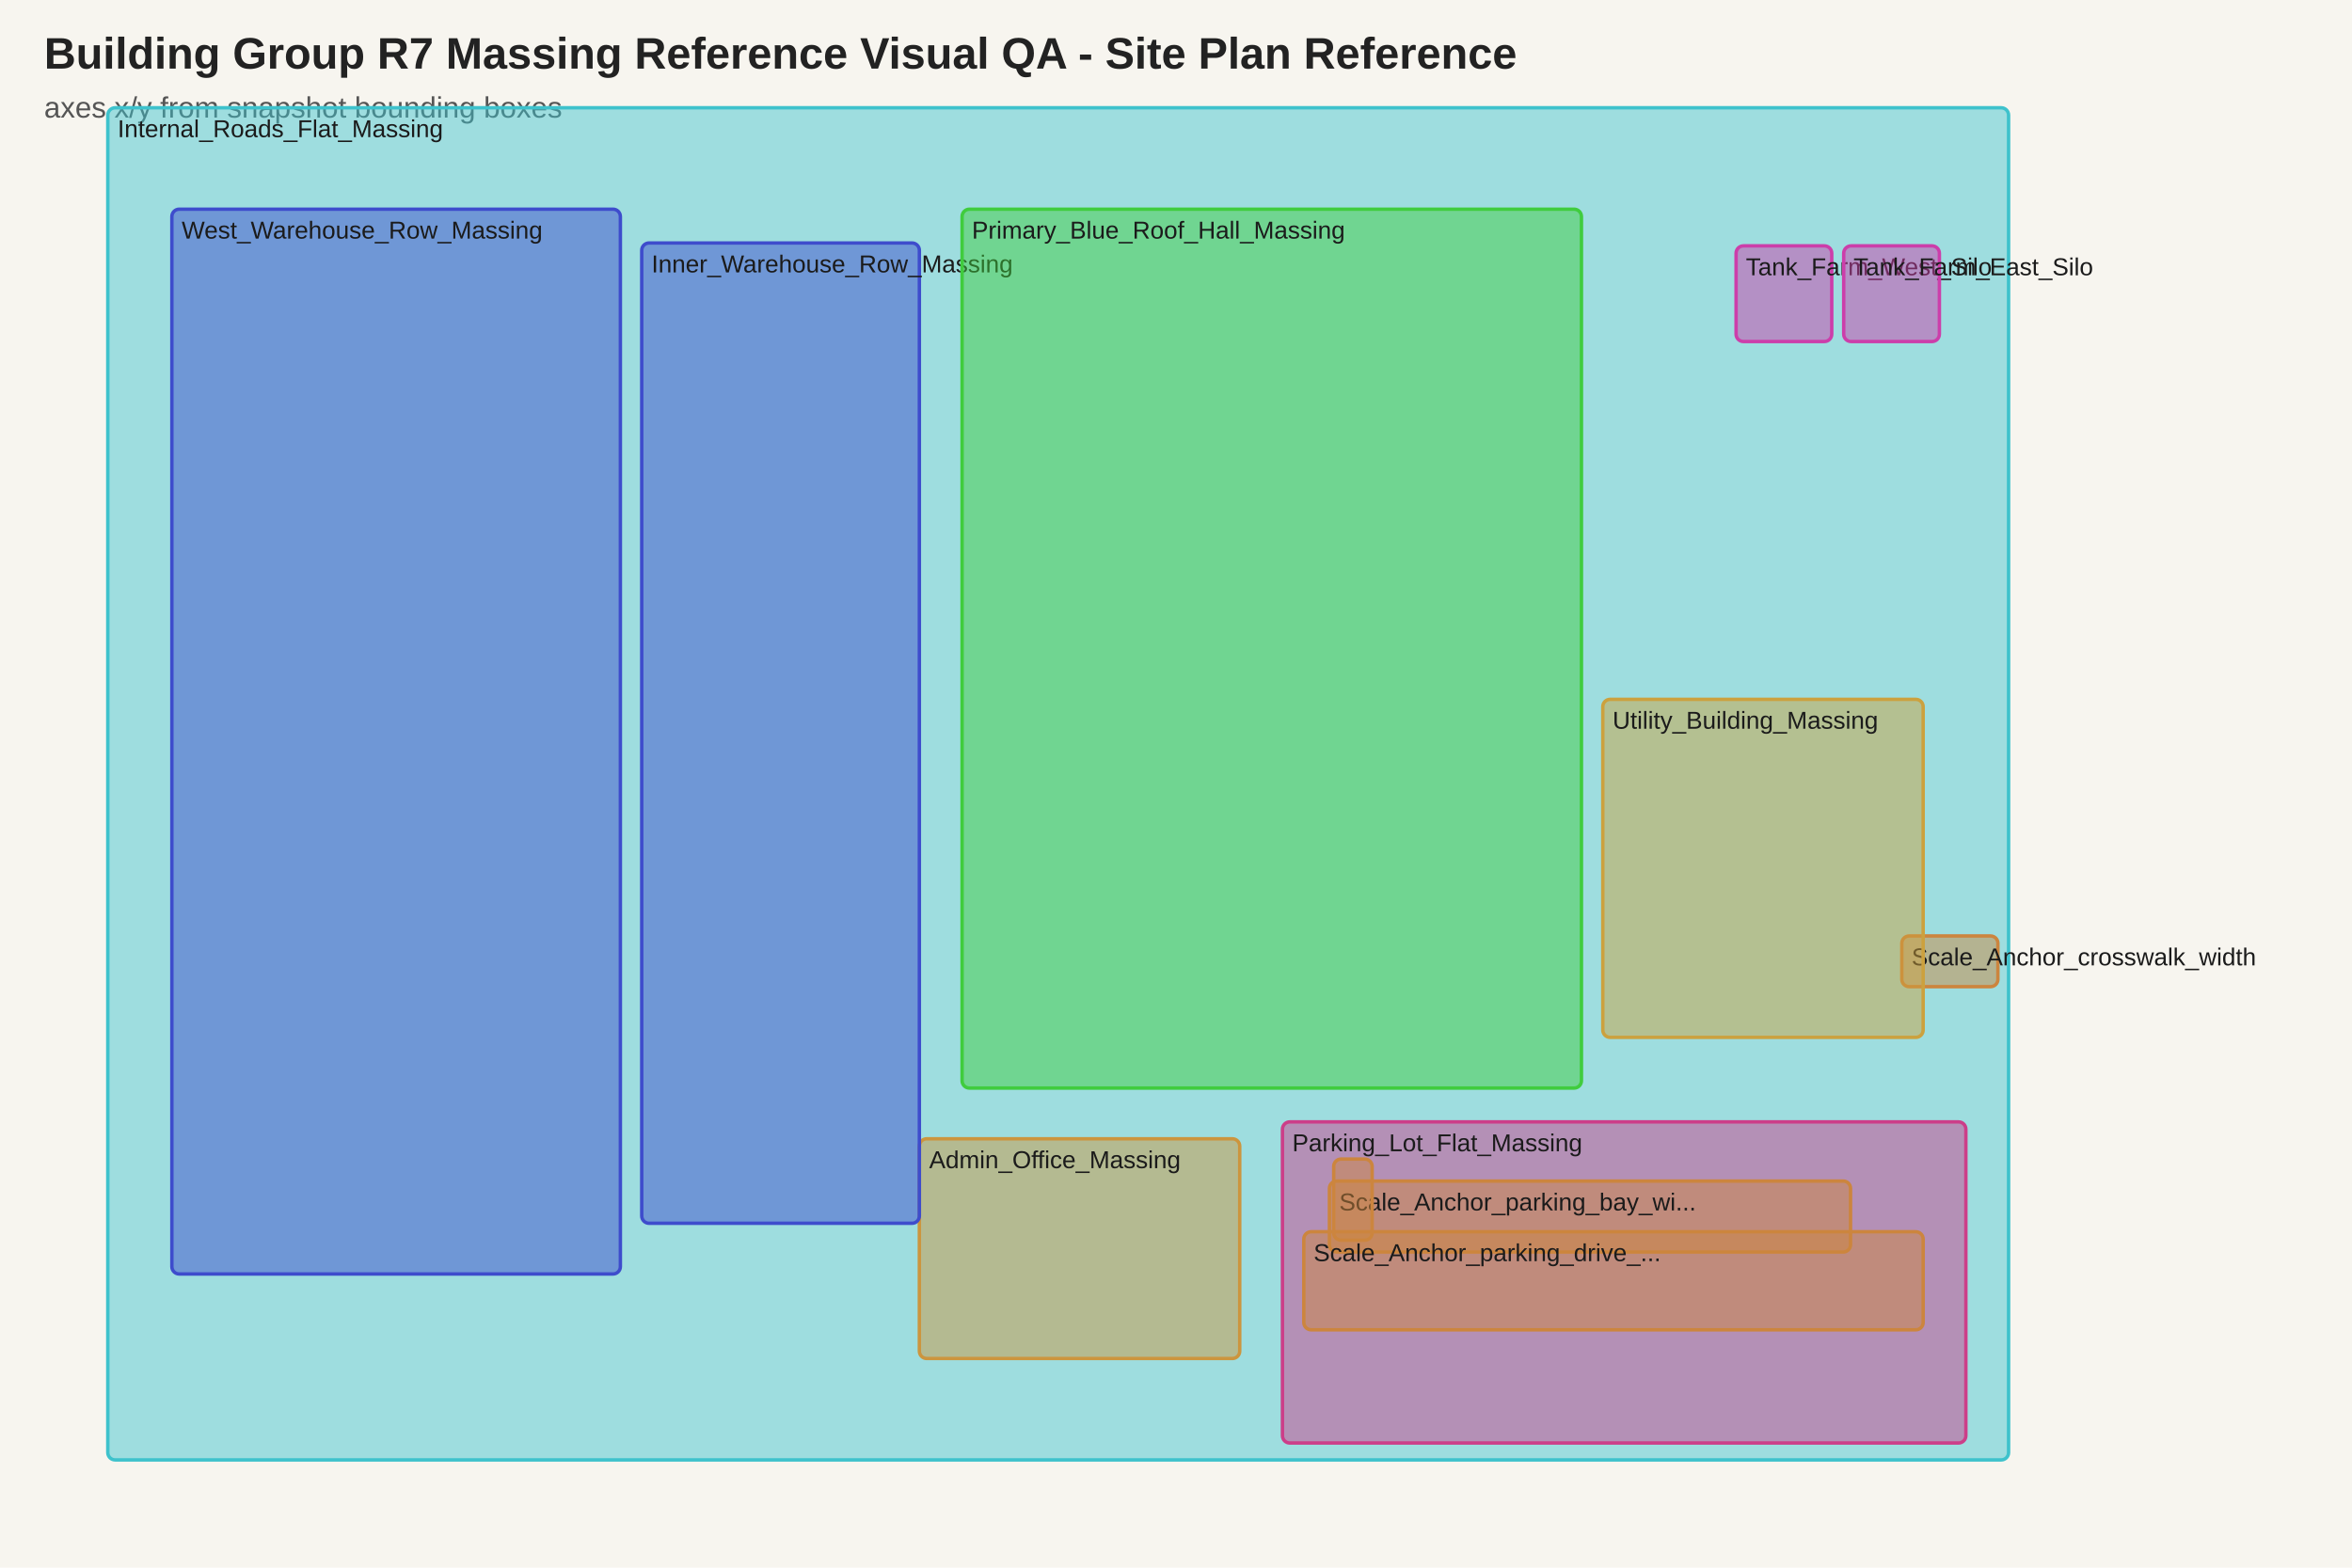
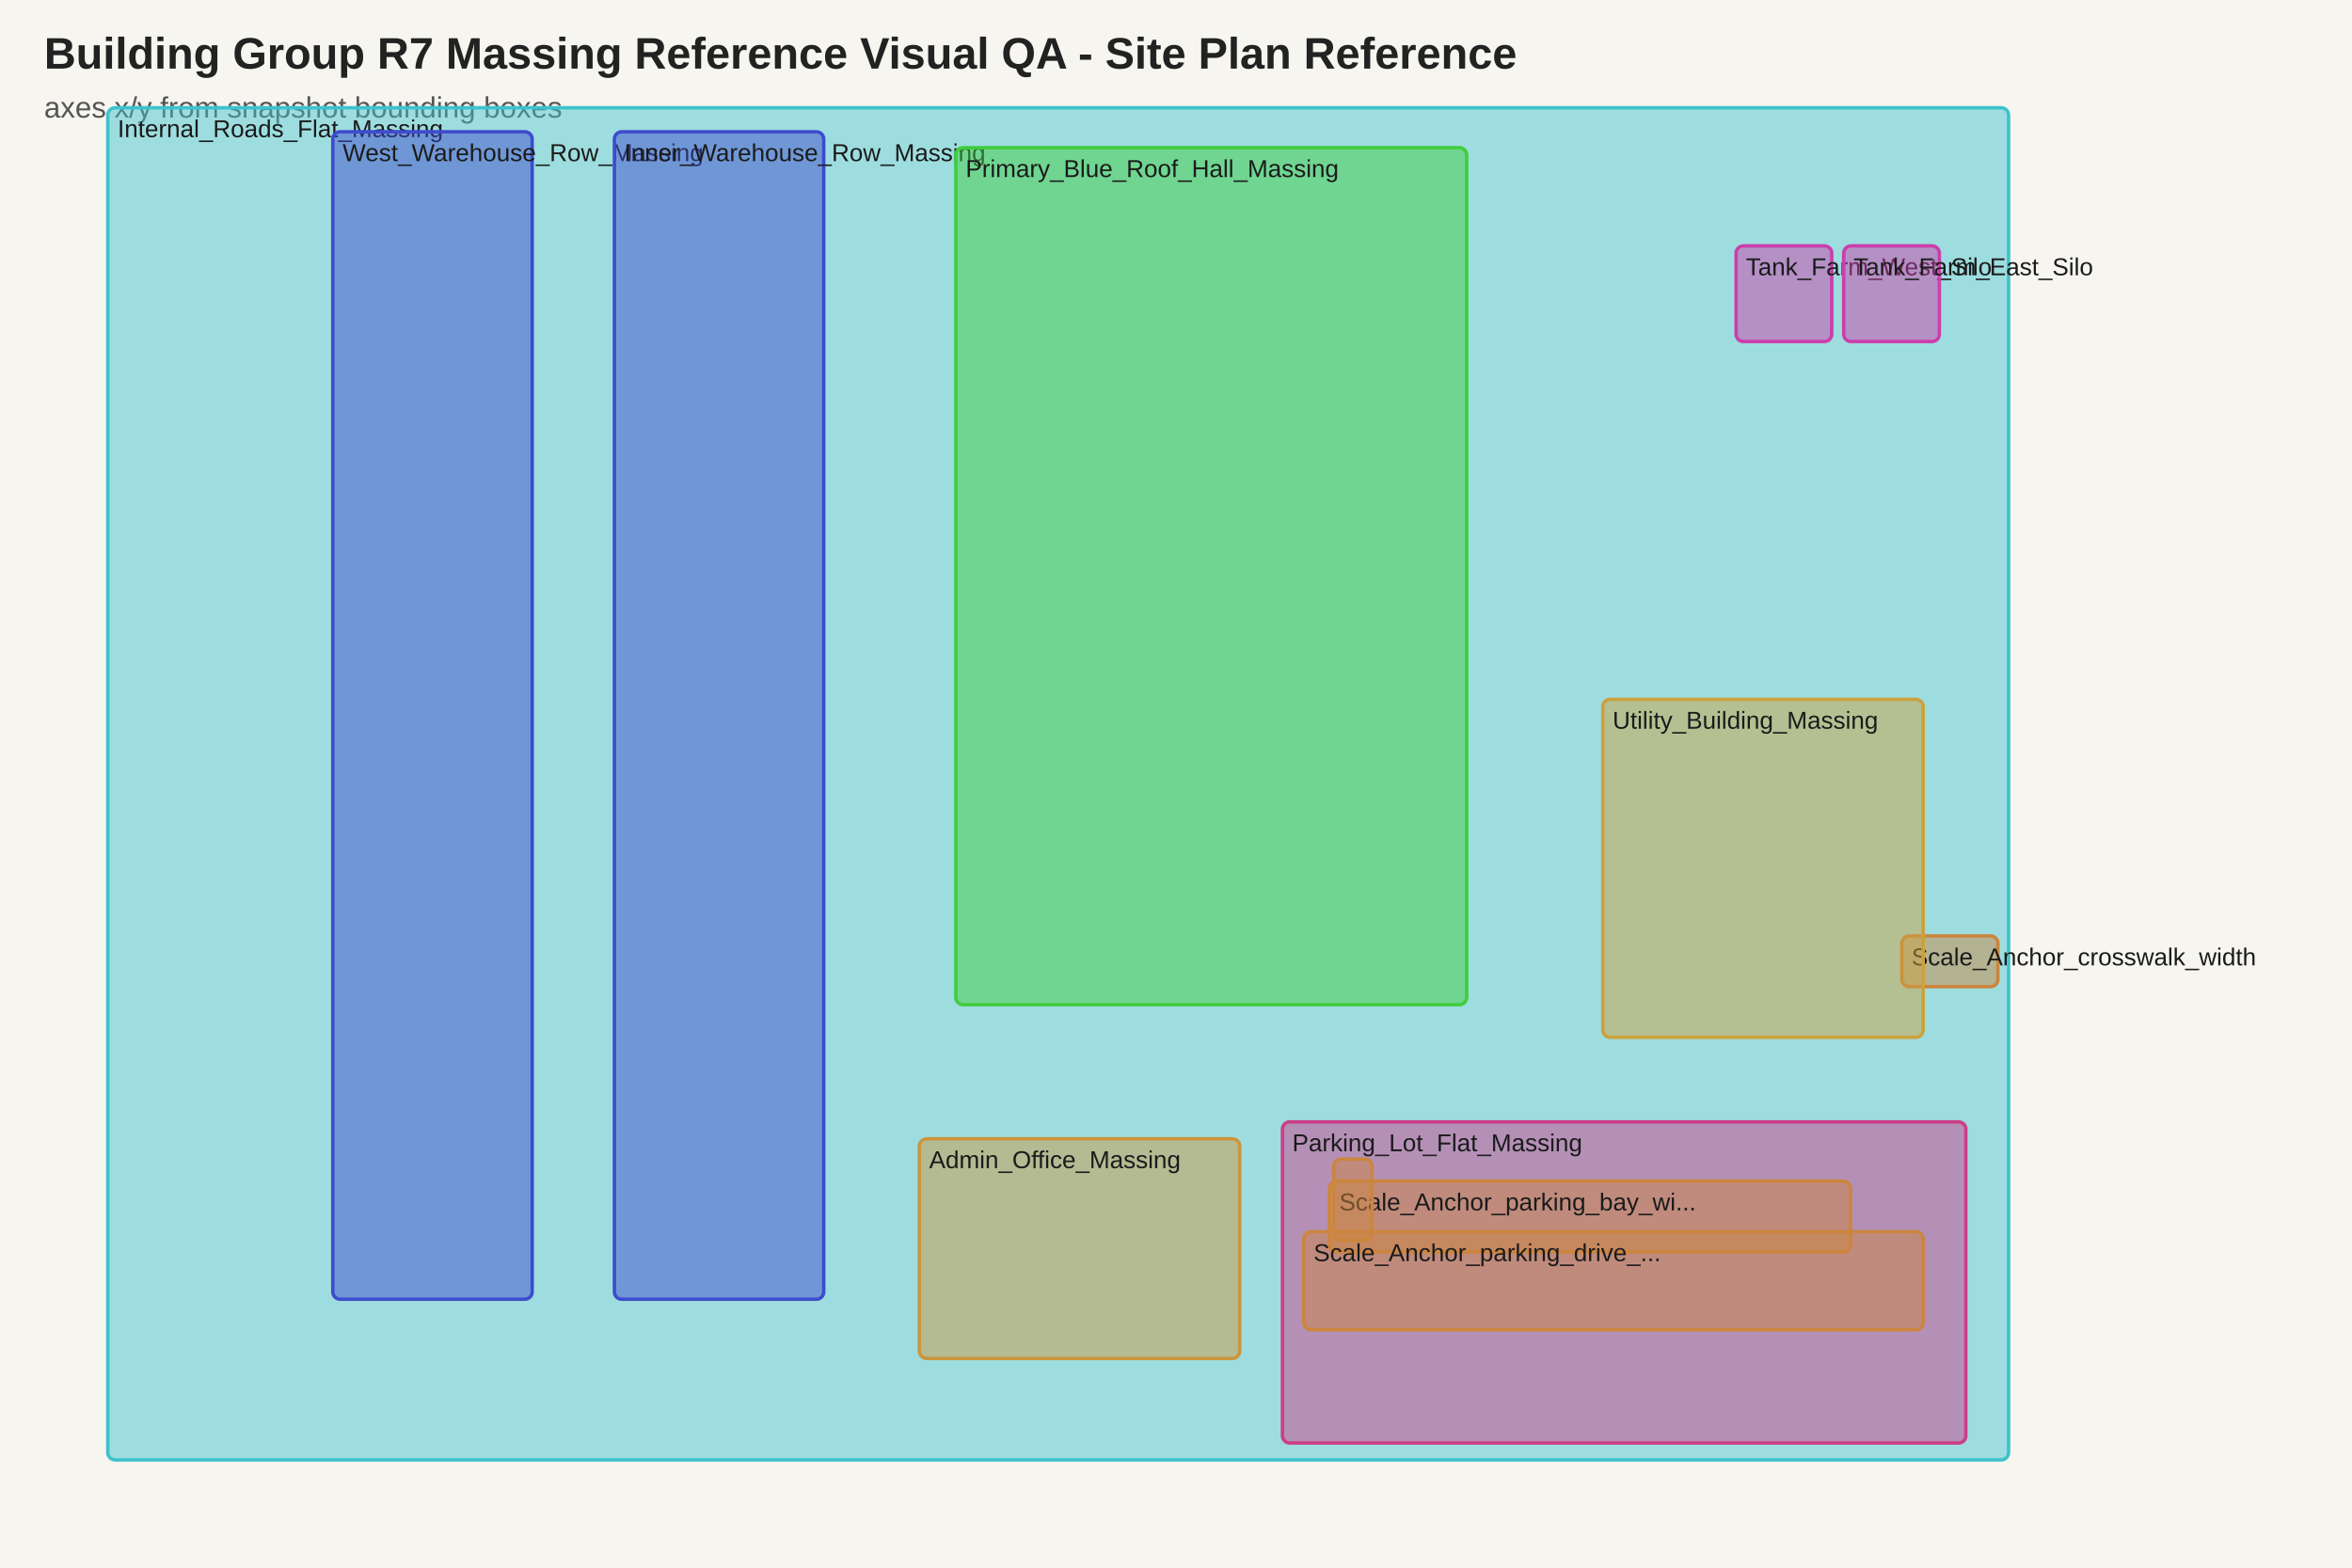
<svg xmlns="http://www.w3.org/2000/svg" width="960" height="640" viewBox="0 0 960 640" role="img" aria-label="Site Plan Reference preview">
  <rect width="100%" height="100%" fill="#f7f5ef" />
  <text x="18" y="28" font-family="Arial, sans-serif" font-size="18" font-weight="700" fill="#222">Building Group R7 Massing Reference Visual QA - Site Plan Reference</text>
  <text x="18" y="48" font-family="Arial, sans-serif" font-size="12" fill="#555">axes x/y from snapshot bounding boxes</text>
  <g font-family="Arial, sans-serif">
    <rect x="44" y="44" width="775.83" height="552" rx="3" fill="hsl(184 58% 52%)" fill-opacity="0.48" stroke="hsl(184 58% 52%)" stroke-width="1.4" />
    <text x="48" y="56" font-size="10" fill="#1b1b1b">Internal_Roads_Flat_Massing</text>
    <rect x="523.446" y="458" width="278.95" height="131.1" rx="3" fill="hsl(328 58% 52%)" fill-opacity="0.48" stroke="hsl(328 58% 52%)" stroke-width="1.4" />
    <text x="527.446" y="470" font-size="10" fill="#1b1b1b">Parking_Lot_Flat_Massing</text>
    <rect x="542.619" y="482.155" width="212.702" height="28.976" rx="3" fill="hsl(30 58% 52%)" fill-opacity="0.48" stroke="hsl(30 58% 52%)" stroke-width="1.4" />
    <text x="546.619" y="494.155" font-size="10" fill="#1b1b1b">Scale_Anchor_parking_bay_wi...</text>
    <rect x="544.368" y="473.176" width="15.695" height="33.124" rx="3" fill="hsl(30 58% 52%)" fill-opacity="0.48" stroke="hsl(30 58% 52%)" stroke-width="1.4" />
    <rect x="532.163" y="502.856" width="252.799" height="40.025" rx="3" fill="hsl(30 58% 52%)" fill-opacity="0.48" stroke="hsl(30 58% 52%)" stroke-width="1.4" />
    <text x="536.163" y="514.856" font-size="10" fill="#1b1b1b">Scale_Anchor_parking_drive_...</text>
    <rect x="776.244" y="382.1" width="39.232" height="20.7" rx="3" fill="hsl(30 58% 52%)" fill-opacity="0.48" stroke="hsl(30 58% 52%)" stroke-width="1.4" />
    <text x="780.244" y="394.1" font-size="10" fill="#1b1b1b">Scale_Anchor_crosswalk_width</text>
    <rect x="375.253" y="464.9" width="130.758" height="89.7" rx="3" fill="hsl(37 58% 52%)" fill-opacity="0.48" stroke="hsl(37 58% 52%)" stroke-width="1.4" />
    <text x="379.253" y="476.9" font-size="10" fill="#1b1b1b">Admin_Office_Massing</text>
    <rect x="654.203" y="285.5" width="130.758" height="138" rx="3" fill="hsl(42 58% 52%)" fill-opacity="0.48" stroke="hsl(42 58% 52%)" stroke-width="1.4" />
    <text x="658.203" y="297.5" font-size="10" fill="#1b1b1b">Utility_Building_Massing</text>
-     <rect x="70.151" y="85.4" width="183.061" height="434.7" rx="3" fill="hsl(234 58% 52%)" fill-opacity="0.48" stroke="hsl(234 58% 52%)" stroke-width="1.4" />
-     <text x="74.151" y="97.4" font-size="10" fill="#1b1b1b">West_Warehouse_Row_Massing</text>
-     <rect x="261.93" y="99.2" width="113.324" height="400.2" rx="3" fill="hsl(234 58% 52%)" fill-opacity="0.48" stroke="hsl(234 58% 52%)" stroke-width="1.4" />
-     <text x="265.93" y="111.2" font-size="10" fill="#1b1b1b">Inner_Warehouse_Row_Massing</text>
+     <rect x="135.841" y="53.792" width="81.374" height="476.609" rx="3" fill="hsl(234 58% 52%)" fill-opacity="0.48" stroke="hsl(234 58% 52%)" stroke-width="1.4" />
+     <text x="139.841" y="65.792" font-size="10" fill="#1b1b1b">West_Warehouse_Row_Massing</text>
+     <rect x="250.781" y="53.792" width="85.443" height="476.609" rx="3" fill="hsl(234 58% 52%)" fill-opacity="0.48" stroke="hsl(234 58% 52%)" stroke-width="1.4" />
+     <text x="254.781" y="65.792" font-size="10" fill="#1b1b1b">Inner_Warehouse_Row_Massing</text>
    <rect x="708.599" y="100.373" width="39.053" height="39.053" rx="3" fill="hsl(314 58% 52%)" fill-opacity="0.48" stroke="hsl(314 58% 52%)" stroke-width="1.4" />
    <text x="712.599" y="112.373" font-size="10" fill="#1b1b1b">Tank_Farm_West_Silo</text>
    <rect x="752.533" y="100.373" width="39.053" height="39.053" rx="3" fill="hsl(314 58% 52%)" fill-opacity="0.48" stroke="hsl(314 58% 52%)" stroke-width="1.4" />
    <text x="756.533" y="112.373" font-size="10" fill="#1b1b1b">Tank_Farm_East_Silo</text>
-     <rect x="392.687" y="85.4" width="252.799" height="358.8" rx="3" fill="hsl(119 58% 52%)" fill-opacity="0.48" stroke="hsl(119 58% 52%)" stroke-width="1.4" />
-     <text x="396.687" y="97.4" font-size="10" fill="#1b1b1b">Primary_Blue_Roof_Hall_Massing</text>
+     <rect x="390.134" y="60.291" width="208.521" height="349.875" rx="3" fill="hsl(119 58% 52%)" fill-opacity="0.48" stroke="hsl(119 58% 52%)" stroke-width="1.4" />
+     <text x="394.134" y="72.291" font-size="10" fill="#1b1b1b">Primary_Blue_Roof_Hall_Massing</text>
  </g>
</svg>
